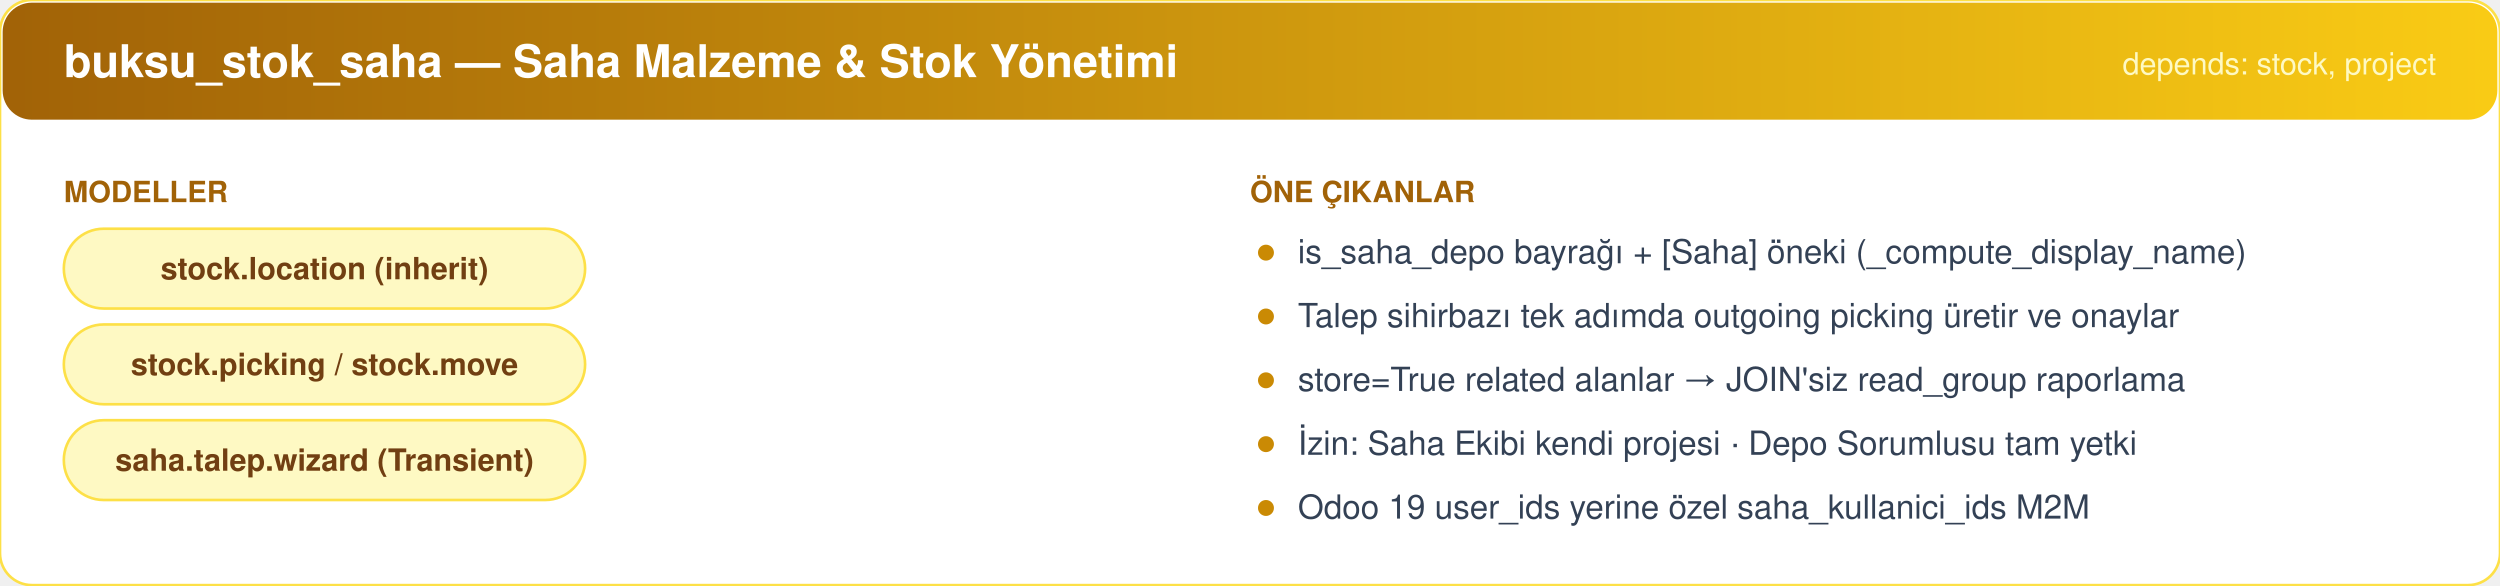
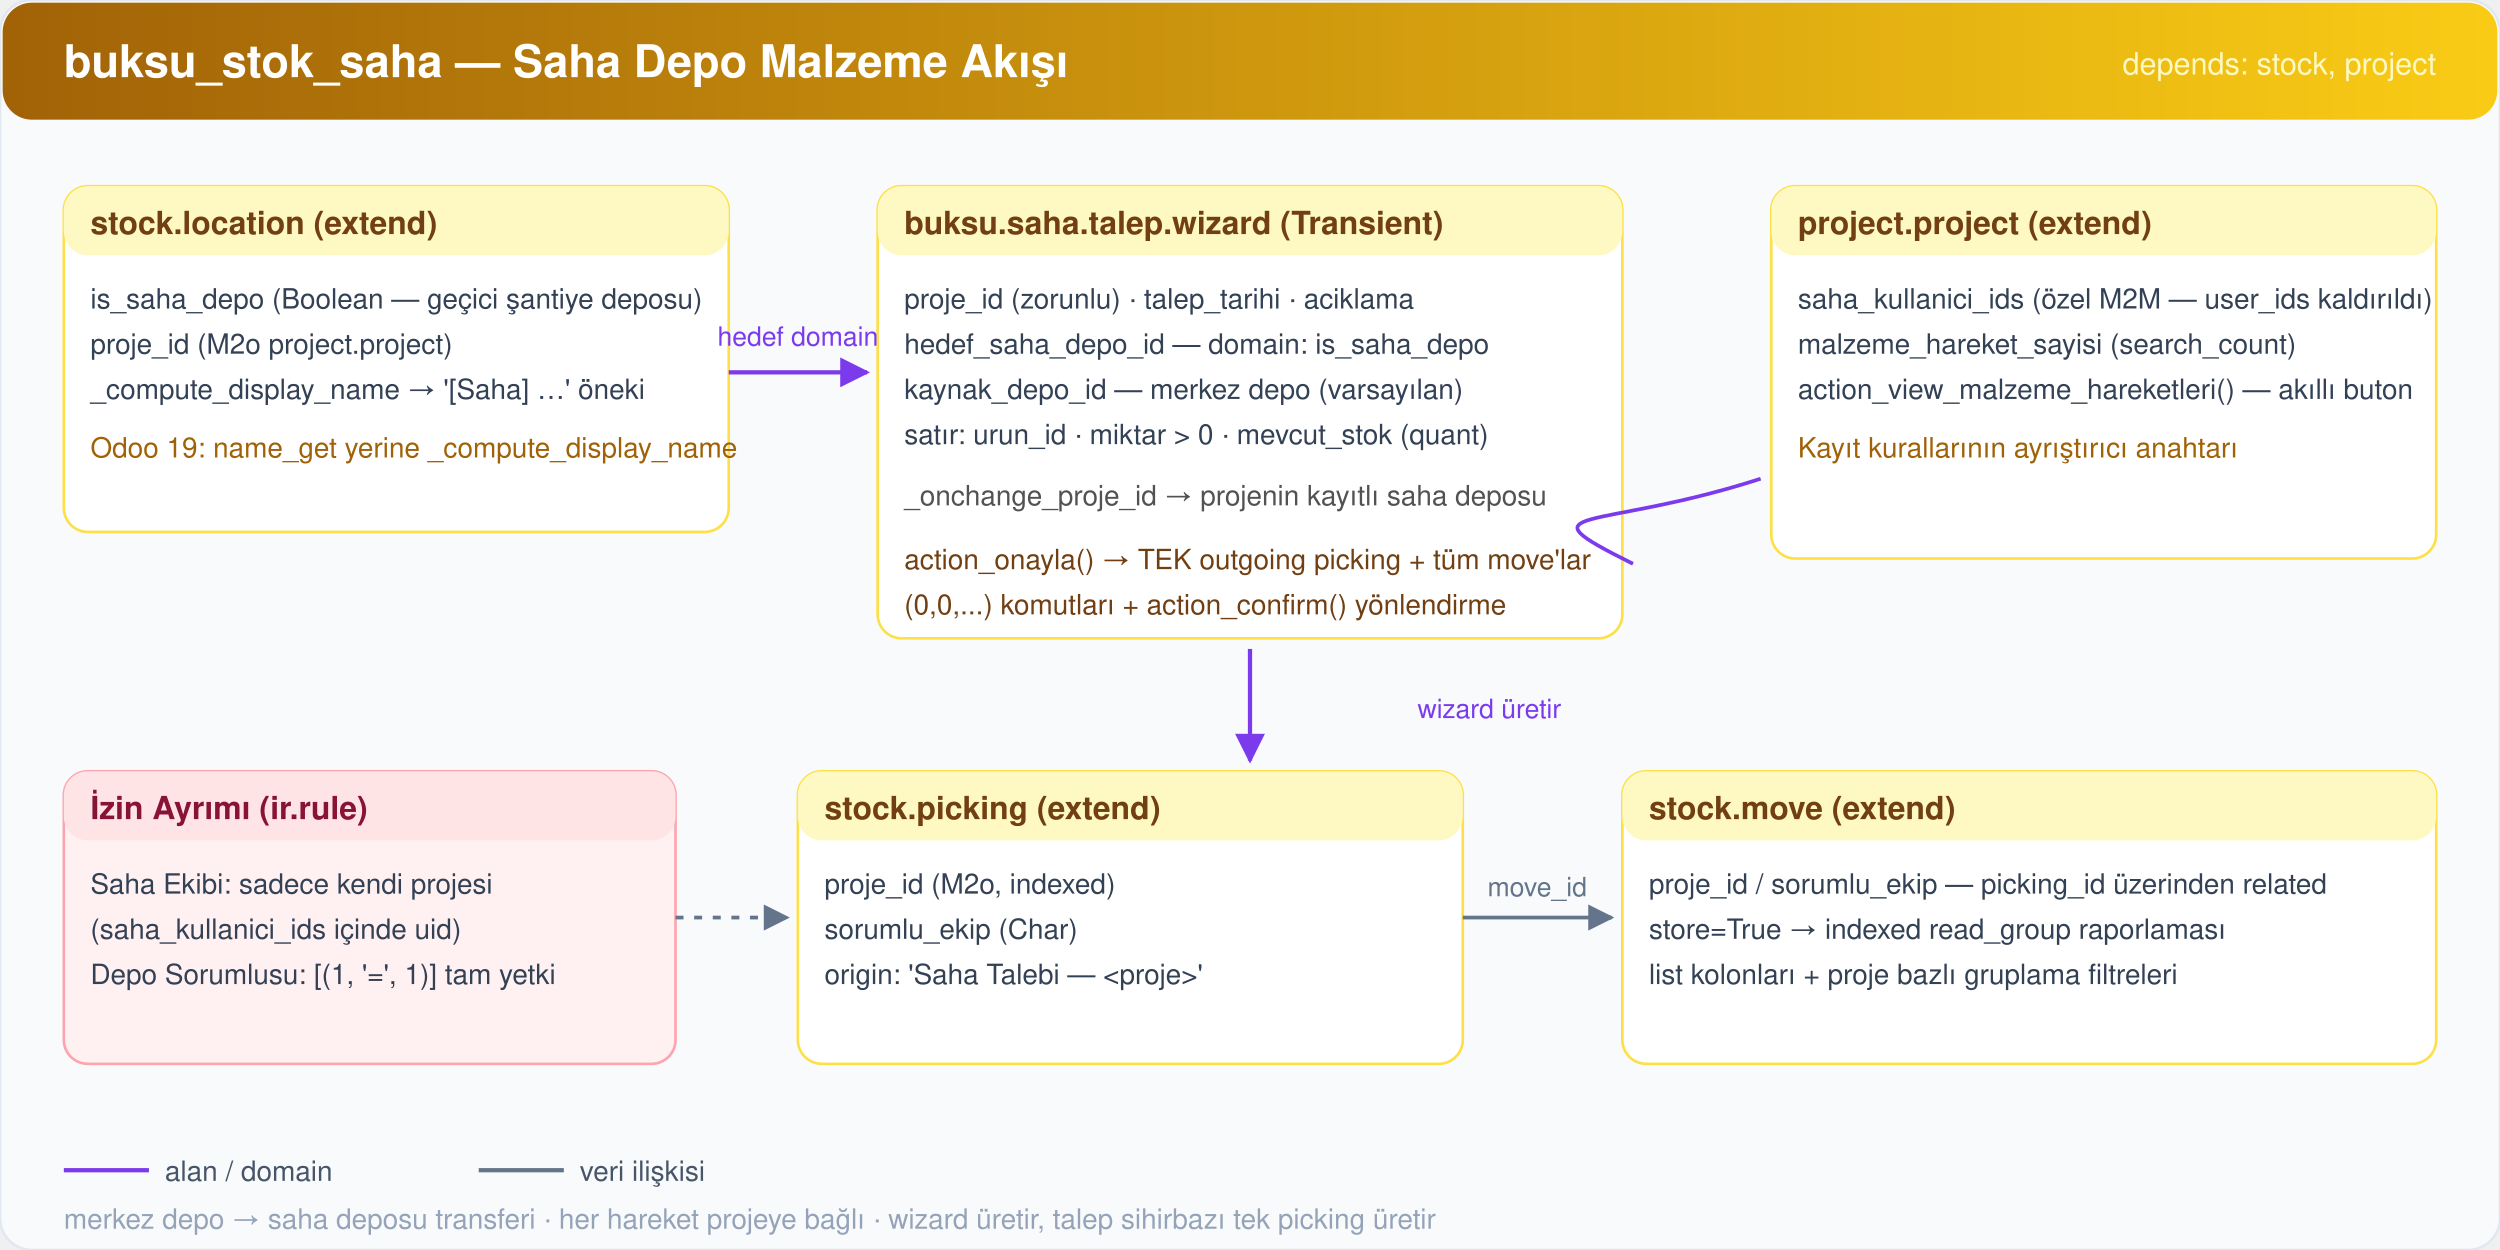
- <svg xmlns="http://www.w3.org/2000/svg" width="940" height="220" viewBox="0 0 940 220" role="img" aria-label="buksu_stok_saha">
+ <svg xmlns="http://www.w3.org/2000/svg" width="940" height="470" viewBox="0 0 940 470" role="img" aria-label="buksu_stok_saha mimari">
  <defs>
-     <linearGradient id="h" x1="0" y1="0" x2="1" y2="0">
+     <linearGradient id="hh" x1="0" y1="0" x2="1" y2="0">
      <stop offset="0" stop-color="#a16207" />
      <stop offset="1" stop-color="#facc15" />
    </linearGradient>
+     <marker id="a" viewBox="0 0 10 10" refX="9" refY="5" markerWidth="7" markerHeight="7" orient="auto-start-reverse">
+       <path d="M0 0 L10 5 L0 10 z" fill="#7c3aed" />
+     </marker>
+     <marker id="b" viewBox="0 0 10 10" refX="9" refY="5" markerWidth="7" markerHeight="7" orient="auto-start-reverse">
+       <path d="M0 0 L10 5 L0 10 z" fill="#64748b" />
+     </marker>
  </defs>
-   <rect width="940" height="220" rx="12" fill="#ffffff" stroke="#fde047" />
-   <rect x="1" y="1" width="938" height="44" rx="11" fill="url(#h)" />
-   <text x="24" y="29" font-family="Helvetica,Arial,sans-serif" font-size="17" font-weight="700" fill="#ffffff">buksu_stok_saha — Saha Malzeme &amp; Stok Yönetimi</text>
-   <text x="916" y="28" text-anchor="end" font-family="Helvetica,Arial,sans-serif" font-size="11.5" fill="#fef9c3">depends: stock, project</text>
-   <text x="24" y="76" font-family="Helvetica,Arial,sans-serif" font-size="11" font-weight="700" fill="#a16207">MODELLER</text>
-   <g font-family="Helvetica,Arial,sans-serif" font-size="11.5" fill="#713f12">
-     <rect x="24" y="86" width="196" height="30" rx="15" fill="#fef9c3" stroke="#fde047" />
-     <text x="122" y="105" text-anchor="middle" font-weight="600">stock.location (inherit)</text>
-     <rect x="24" y="122" width="196" height="30" rx="15" fill="#fef9c3" stroke="#fde047" />
-     <text x="122" y="141" text-anchor="middle" font-weight="600">stock.picking / stock.move</text>
-     <rect x="24" y="158" width="196" height="30" rx="15" fill="#fef9c3" stroke="#fde047" />
-     <text x="122" y="177" text-anchor="middle" font-weight="600">saha.talep.wizard (Transient)</text>
+   <rect width="940" height="470" rx="12" fill="#f8fafc" stroke="#e2e8f0" />
+   <rect x="1" y="1" width="938" height="44" rx="11" fill="url(#hh)" />
+   <text x="24" y="29" font-family="Helvetica" font-size="17" font-weight="700" fill="#ffffff">buksu_stok_saha — Saha Depo Malzeme Akışı</text>
+   <text x="916" y="28" text-anchor="end" font-family="Helvetica" font-size="11.5" fill="#fef9c3">depends: stock, project</text>
+   <g font-family="Helvetica">
+     <rect x="330" y="70" width="280" height="170" rx="9" fill="#ffffff" stroke="#fde047" />
+     <rect x="330" y="70" width="280" height="26" rx="9" fill="#fef9c3" />
+     <text x="340" y="88" font-size="12" font-weight="700" fill="#713f12">buksu.saha.talep.wizard (Transient)</text>
+     <text x="340" y="116" font-size="10.5" fill="#334155">proje_id (zorunlu) · talep_tarihi · aciklama</text>
+     <text x="340" y="133" font-size="10.5" fill="#334155">hedef_saha_depo_id — domain: is_saha_depo</text>
+     <text x="340" y="150" font-size="10.5" fill="#334155">kaynak_depo_id — merkez depo (varsayılan)</text>
+     <text x="340" y="167" font-size="10.5" fill="#334155">satır: urun_id · miktar &gt; 0 · mevcut_stok (quant)</text>
+     <text x="340" y="190" font-size="10.5" fill="#525252">_onchange_proje_id → projenin kayıtlı saha deposu</text>
+     <text x="340" y="214" font-size="10.5" fill="#713f12">action_onayla() → TEK outgoing picking + tüm move'lar</text>
+     <text x="340" y="231" font-size="10.5" fill="#713f12">(0,0,...) komutları + action_confirm() yönlendirme</text>
  </g>
-   <text x="470" y="76" font-family="Helvetica,Arial,sans-serif" font-size="11" font-weight="700" fill="#a16207">ÖNE ÇIKANLAR</text>
-   <g font-family="Helvetica,Arial,sans-serif" font-size="12.5" fill="#334155">
-     <circle cx="476" cy="95" r="3" fill="#ca8a04" />
-     <text x="488" y="99">is_saha_depo bayrağı + [Saha] öneki (_compute_display_name)</text>
-     <circle cx="476" cy="119" r="3" fill="#ca8a04" />
-     <text x="488" y="123">Talep sihirbazı tek adımda outgoing picking üretir ve onaylar</text>
-     <circle cx="476" cy="143" r="3" fill="#ca8a04" />
-     <text x="488" y="147">store=True related alanlar → JOIN'siz read_group raporlama</text>
-     <circle cx="476" cy="167" r="3" fill="#ca8a04" />
-     <text x="488" y="171">İzin: Saha Ekibi kendi projesi · Depo Sorumlusu tam yetki</text>
-     <circle cx="476" cy="191" r="3" fill="#ca8a04" />
-     <text x="488" y="195">Odoo 19 user_ids yerine özel saha_kullanici_ids M2M</text>
+   <g font-family="Helvetica">
+     <rect x="24" y="70" width="250" height="130" rx="9" fill="#ffffff" stroke="#fde047" />
+     <rect x="24" y="70" width="250" height="26" rx="9" fill="#fef9c3" />
+     <text x="34" y="88" font-size="12" font-weight="700" fill="#713f12">stock.location (extend)</text>
+     <text x="34" y="116" font-size="10.5" fill="#334155">is_saha_depo (Boolean — geçici şantiye deposu)</text>
+     <text x="34" y="133" font-size="10.5" fill="#334155">proje_id (M2o project.project)</text>
+     <text x="34" y="150" font-size="10.5" fill="#334155">_compute_display_name → '[Saha] …' öneki</text>
+     <text x="34" y="172" font-size="10.5" fill="#a16207">Odoo 19: name_get yerine _compute_display_name</text>
+     <path d="M274 140 H326" stroke="#7c3aed" stroke-width="1.6" marker-end="url(#a)" />
+     <text x="300" y="130" text-anchor="middle" font-size="10" fill="#7c3aed">hedef domain</text>
+   </g>
+   <g font-family="Helvetica">
+     <rect x="666" y="70" width="250" height="140" rx="9" fill="#ffffff" stroke="#fde047" />
+     <rect x="666" y="70" width="250" height="26" rx="9" fill="#fef9c3" />
+     <text x="676" y="88" font-size="12" font-weight="700" fill="#713f12">project.project (extend)</text>
+     <text x="676" y="116" font-size="10.5" fill="#334155">saha_kullanici_ids (özel M2M — user_ids kaldırıldı)</text>
+     <text x="676" y="133" font-size="10.5" fill="#334155">malzeme_hareket_sayisi (search_count)</text>
+     <text x="676" y="150" font-size="10.5" fill="#334155">action_view_malzeme_hareketleri() — akıllı buton</text>
+     <text x="676" y="172" font-size="10.5" fill="#a16207">Kayıt kurallarının ayrıştırıcı anahtarı</text>
+     <path d="M662 180 C600 200 570 190 614 212" stroke="#7c3aed" stroke-width="1.4" fill="none" />
+   </g>
+   <g font-family="Helvetica">
+     <rect x="300" y="290" width="250" height="110" rx="9" fill="#ffffff" stroke="#fde047" />
+     <rect x="300" y="290" width="250" height="26" rx="9" fill="#fef9c3" />
+     <text x="310" y="308" font-size="12" font-weight="700" fill="#713f12">stock.picking (extend)</text>
+     <text x="310" y="336" font-size="10.5" fill="#334155">proje_id (M2o, indexed)</text>
+     <text x="310" y="353" font-size="10.5" fill="#334155">sorumlu_ekip (Char)</text>
+     <text x="310" y="370" font-size="10.5" fill="#334155">origin: 'Saha Talebi — &lt;proje&gt;'</text>
+     <path d="M470 244 V286" stroke="#7c3aed" stroke-width="1.6" marker-end="url(#a)" />
+     <text x="560" y="270" text-anchor="middle" font-size="10" fill="#7c3aed">wizard üretir</text>
+   </g>
+   <g font-family="Helvetica">
+     <rect x="610" y="290" width="306" height="110" rx="9" fill="#ffffff" stroke="#fde047" />
+     <rect x="610" y="290" width="306" height="26" rx="9" fill="#fef9c3" />
+     <text x="620" y="308" font-size="12" font-weight="700" fill="#713f12">stock.move (extend)</text>
+     <text x="620" y="336" font-size="10.5" fill="#334155">proje_id / sorumlu_ekip — picking_id üzerinden related</text>
+     <text x="620" y="353" font-size="10.5" fill="#334155">store=True → indexed read_group raporlaması</text>
+     <text x="620" y="370" font-size="10.5" fill="#334155">list kolonları + proje bazlı gruplama filtreleri</text>
+     <path d="M550 345 H606" stroke="#64748b" stroke-width="1.4" marker-end="url(#b)" />
+     <text x="578" y="337" text-anchor="middle" font-size="10" fill="#64748b">move_id</text>
+   </g>
+   <g font-family="Helvetica">
+     <rect x="24" y="290" width="230" height="110" rx="9" fill="#fff1f2" stroke="#fda4af" />
+     <rect x="24" y="290" width="230" height="26" rx="9" fill="#ffe4e6" />
+     <text x="34" y="308" font-size="12" font-weight="700" fill="#881337">İzin Ayrımı (ir.rule)</text>
+     <text x="34" y="336" font-size="10.5" fill="#334155">Saha Ekibi: sadece kendi projesi</text>
+     <text x="34" y="353" font-size="10.5" fill="#334155">(saha_kullanici_ids içinde uid)</text>
+     <text x="34" y="370" font-size="10.5" fill="#334155">Depo Sorumlusu: [(1, '=', 1)] tam yetki</text>
+     <path d="M254 345 H296" stroke="#64748b" stroke-width="1.4" stroke-dasharray="3 4" marker-end="url(#b)" />
+   </g>
+   <g font-family="Helvetica" font-size="10.5">
+     <line x1="24" y1="440" x2="56" y2="440" stroke="#7c3aed" stroke-width="1.6" />
+     <text x="62" y="444" fill="#475569">alan / domain</text>
+     <line x1="180" y1="440" x2="212" y2="440" stroke="#64748b" stroke-width="1.6" />
+     <text x="218" y="444" fill="#475569">veri ilişkisi</text>
+     <text x="24" y="462" fill="#94a3b8">merkez depo → saha deposu transferi · her hareket projeye bağlı · wizard üretir, talep sihirbazı tek picking üretir</text>
  </g>
</svg>
